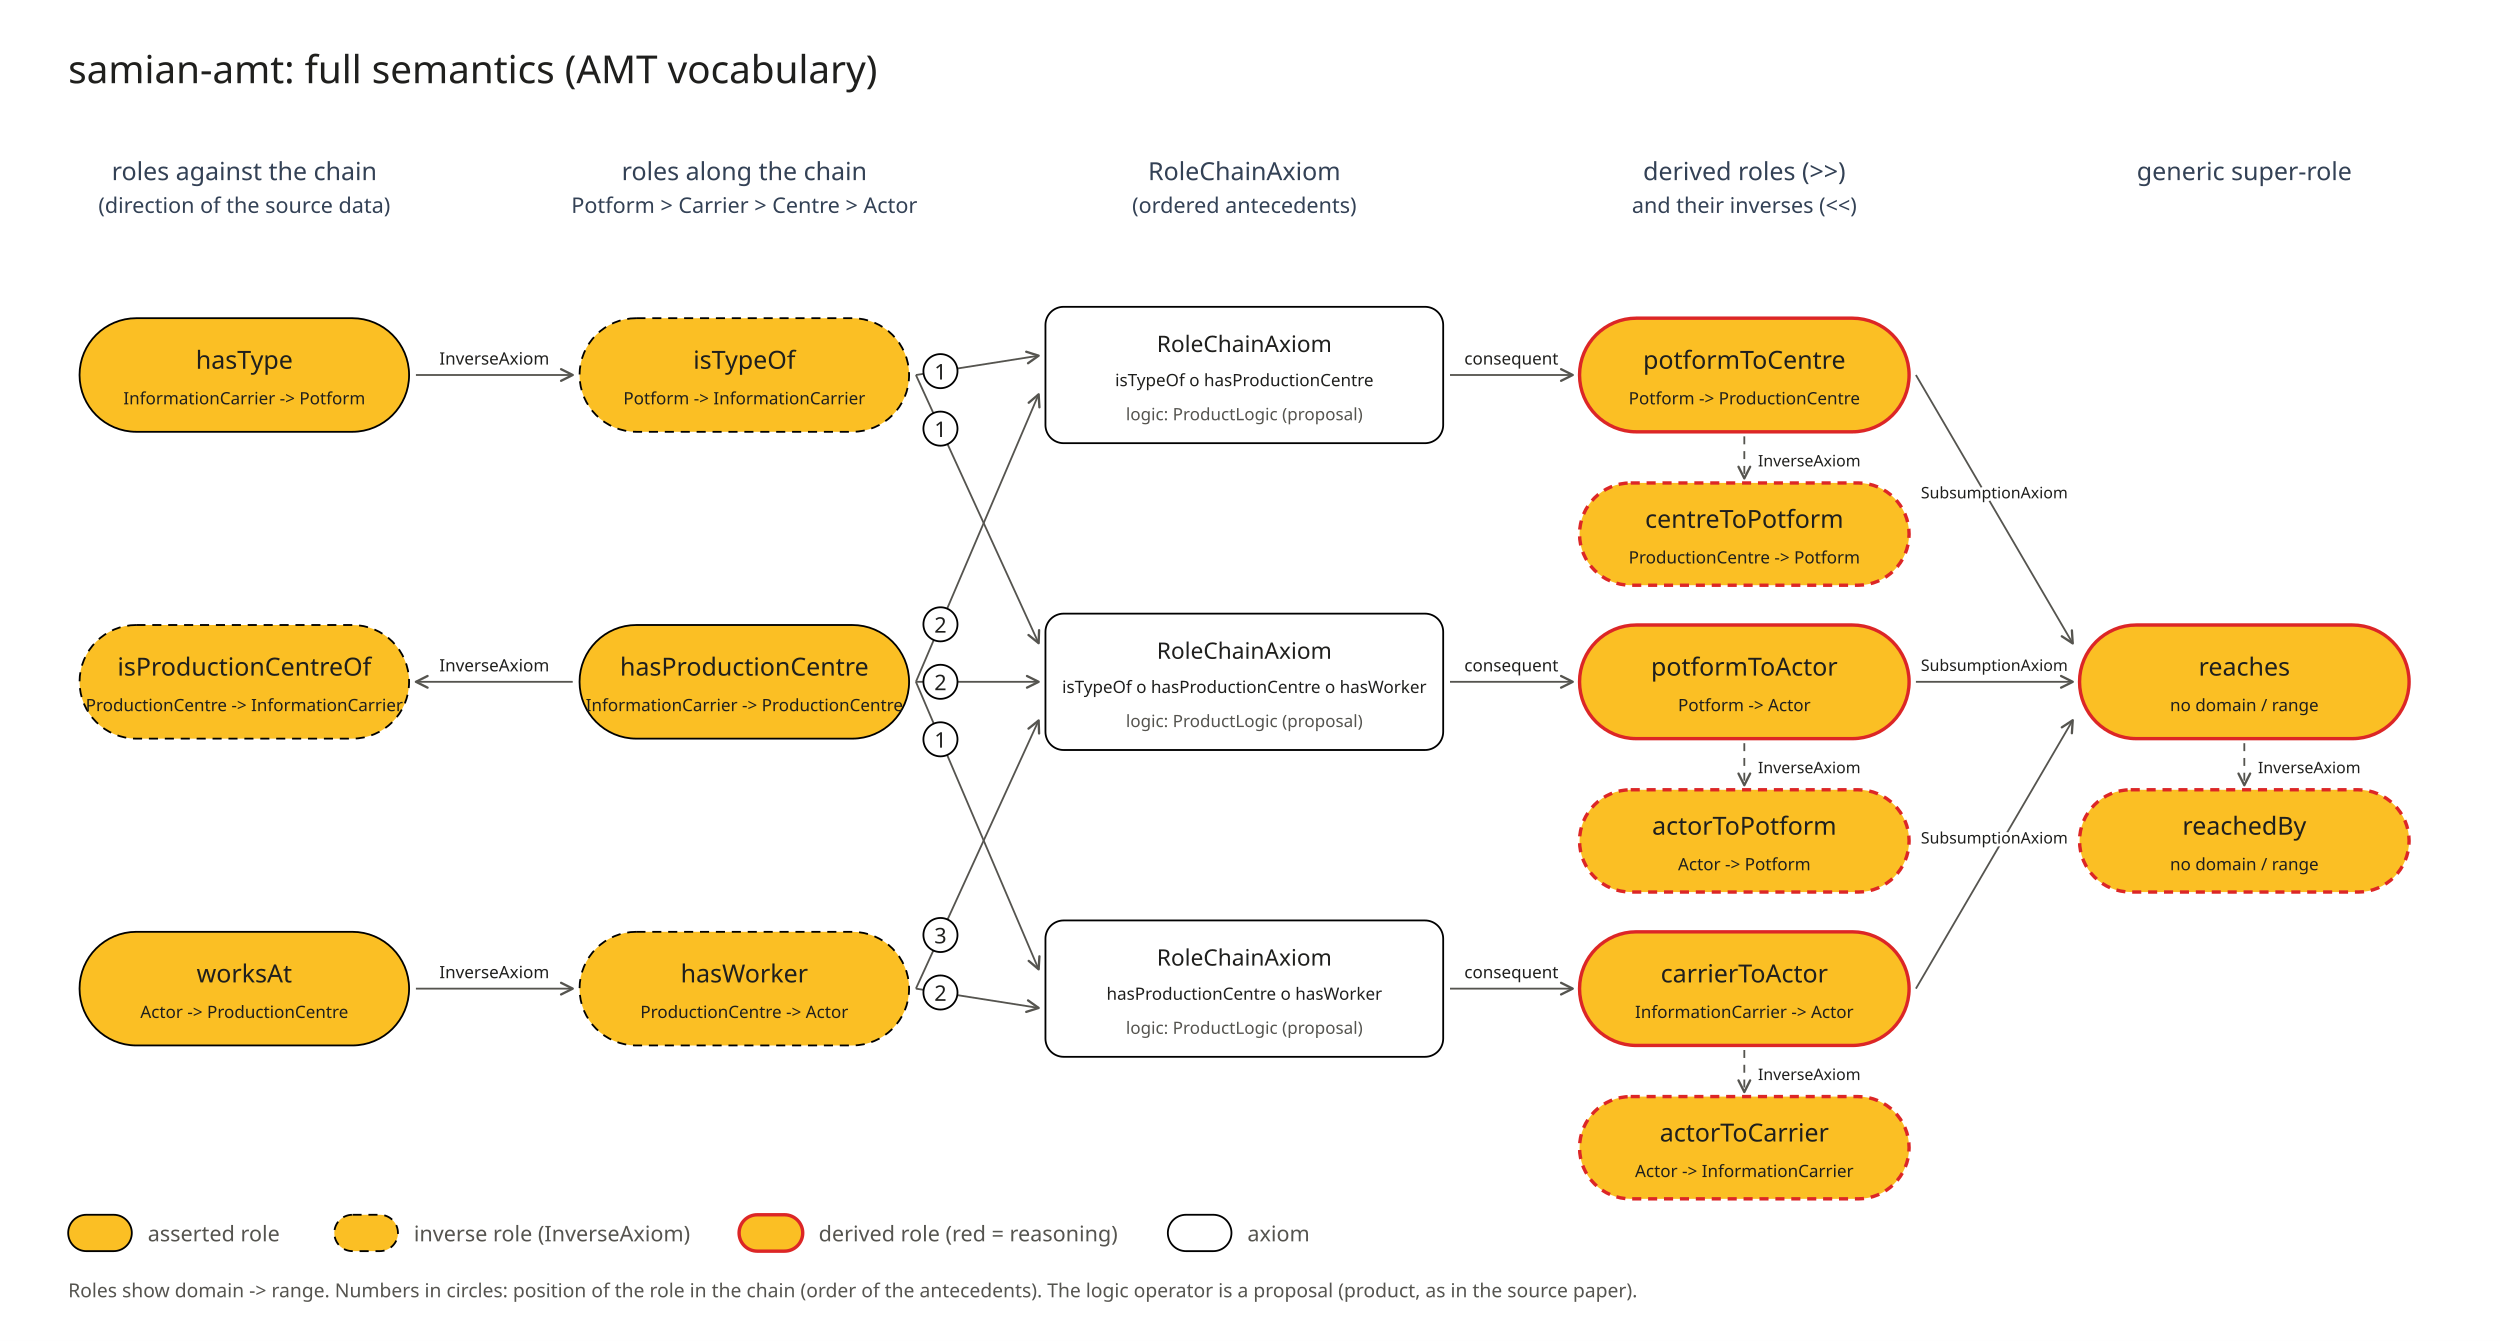
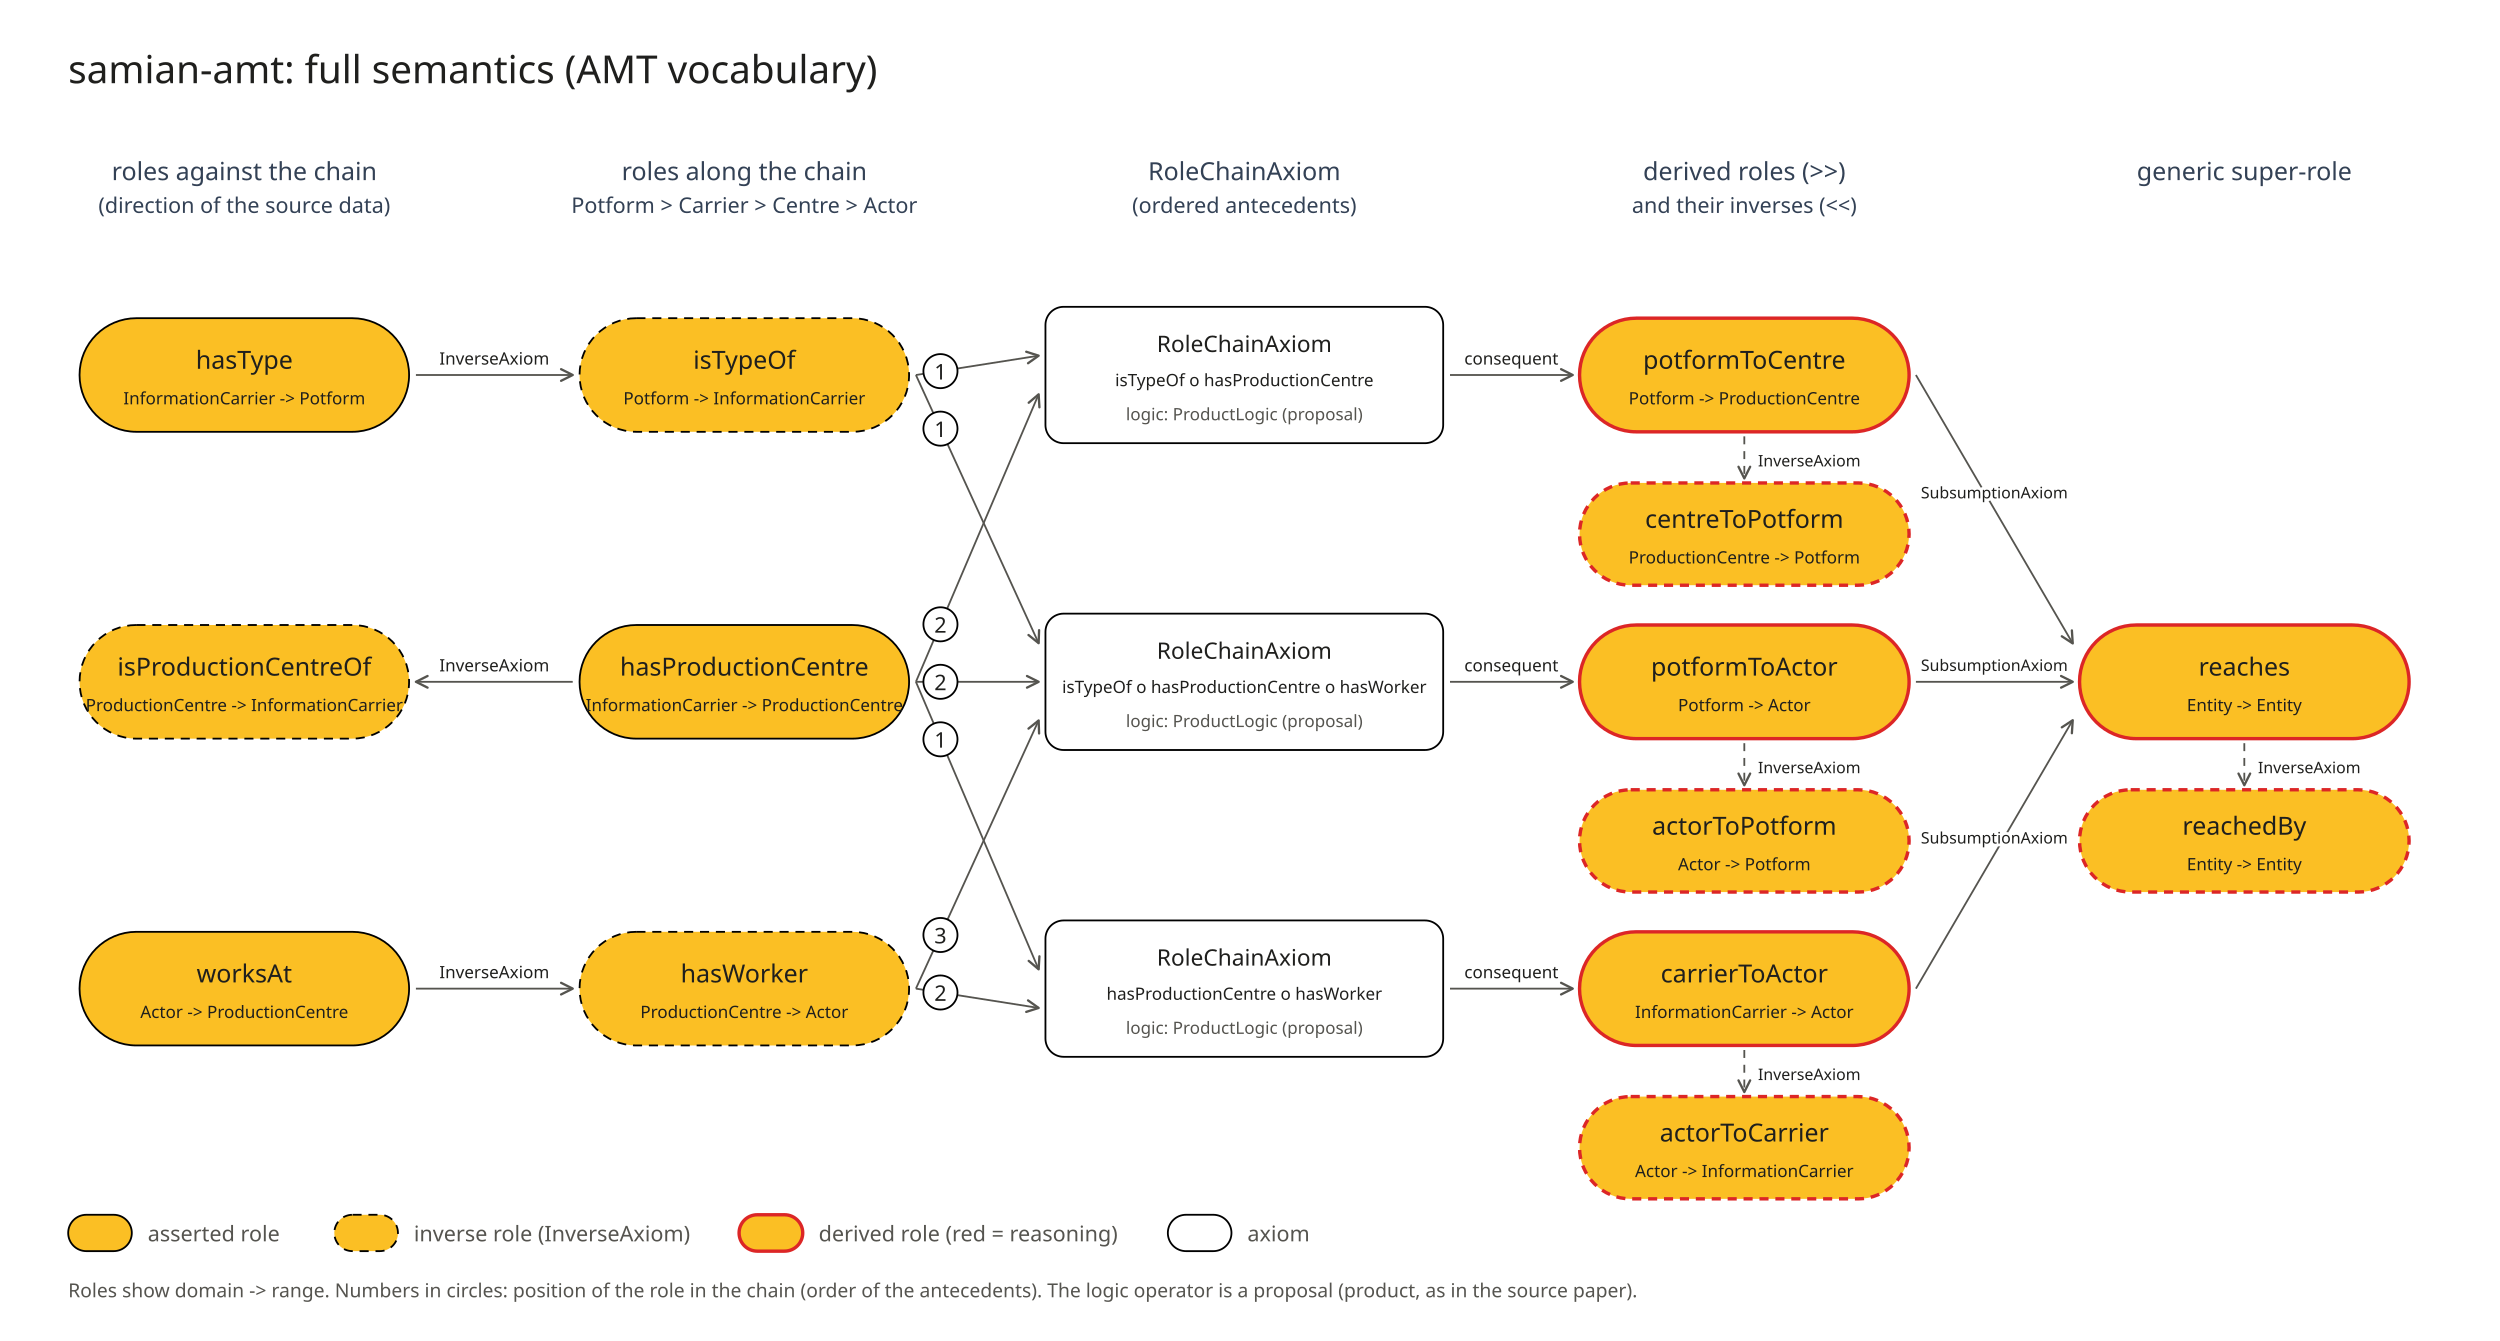
<svg xmlns="http://www.w3.org/2000/svg" width="2200" height="1180" viewBox="0 0 2200 1180" role="img">
  <rect width="2200" height="1180" fill="#ffffff" />
  <defs>
    <marker id="a" viewBox="0 0 10 10" refX="9" refY="5" markerWidth="8" markerHeight="8" orient="auto-start-reverse">
      <path d="M1 1L9 5L1 9" fill="none" stroke="#55544f" stroke-width="1.6" stroke-linecap="round" stroke-linejoin="round" />
    </marker>
  </defs>
  <defs>
    <marker id="r" viewBox="0 0 10 10" refX="9" refY="5" markerWidth="8" markerHeight="8" orient="auto-start-reverse">
      <path d="M1 1L9 5L1 9" fill="none" stroke="#dc2626" stroke-width="1.8" stroke-linecap="round" stroke-linejoin="round" />
    </marker>
  </defs>
  <text x="60" y="60" text-anchor="start" dominant-baseline="central" font-family="Fira Sans" font-size="34" font-weight="500" fill="#1f1f1d">samian-amt: full semantics (AMT vocabulary)</text>
  <text x="215" y="150" text-anchor="middle" dominant-baseline="central" font-family="Fira Sans" font-size="22" font-weight="500" fill="#334155">roles against the chain</text>
  <text x="215" y="180" text-anchor="middle" dominant-baseline="central" font-family="Fira Sans" font-size="19" fill="#334155">(direction of the source data)</text>
  <text x="655" y="150" text-anchor="middle" dominant-baseline="central" font-family="Fira Sans" font-size="22" font-weight="500" fill="#334155">roles along the chain</text>
  <text x="655" y="180" text-anchor="middle" dominant-baseline="central" font-family="Fira Sans" font-size="19" fill="#334155">Potform &gt; Carrier &gt; Centre &gt; Actor</text>
  <text x="1095" y="150" text-anchor="middle" dominant-baseline="central" font-family="Fira Sans" font-size="22" font-weight="500" fill="#334155">RoleChainAxiom</text>
  <text x="1095" y="180" text-anchor="middle" dominant-baseline="central" font-family="Fira Sans" font-size="19" fill="#334155">(ordered antecedents)</text>
  <text x="1535" y="150" text-anchor="middle" dominant-baseline="central" font-family="Fira Sans" font-size="22" font-weight="500" fill="#334155">derived roles (&gt;&gt;)</text>
  <text x="1535" y="180" text-anchor="middle" dominant-baseline="central" font-family="Fira Sans" font-size="19" fill="#334155">and their inverses (&lt;&lt;)</text>
  <text x="1975" y="150" text-anchor="middle" dominant-baseline="central" font-family="Fira Sans" font-size="22" font-weight="500" fill="#334155">generic super-role</text>
  <text x="1975" y="180" text-anchor="middle" dominant-baseline="central" font-family="Fira Sans" font-size="19" fill="#334155" />
  <rect x="70" y="550.0" width="290" height="100" rx="50.0" fill="#fbbf24" stroke="#000000" stroke-width="1.6" stroke-dasharray="8 6" />
  <text x="215" y="586" text-anchor="middle" dominant-baseline="central" font-family="Fira Sans" font-size="22" font-weight="500" fill="#1f1f1d">isProductionCentreOf</text>
  <text x="215" y="620" text-anchor="middle" dominant-baseline="central" font-family="Fira Sans" font-size="15" fill="#1f1f1d">ProductionCentre -&gt; InformationCarrier</text>
  <rect x="510" y="550.0" width="290" height="100" rx="50.0" fill="#fbbf24" stroke="#000000" stroke-width="1.6" />
  <text x="655" y="586" text-anchor="middle" dominant-baseline="central" font-family="Fira Sans" font-size="22" font-weight="500" fill="#1f1f1d">hasProductionCentre</text>
  <text x="655" y="620" text-anchor="middle" dominant-baseline="central" font-family="Fira Sans" font-size="15" fill="#1f1f1d">InformationCarrier -&gt; ProductionCentre</text>
  <path d="M504.0,600.0 L366.0,600.0" fill="none" stroke="#55544f" stroke-width="1.6" marker-end="url(#a)" />
  <text x="435.0" y="585.0" text-anchor="middle" dominant-baseline="central" font-family="Fira Sans" font-size="15" fill="#1f1f1d" stroke="#ffffff" stroke-width="5" stroke-linejoin="round" paint-order="stroke">InverseAxiom</text>
  <rect x="70" y="280.0" width="290" height="100" rx="50.0" fill="#fbbf24" stroke="#000000" stroke-width="1.6" />
  <text x="215" y="316" text-anchor="middle" dominant-baseline="central" font-family="Fira Sans" font-size="22" font-weight="500" fill="#1f1f1d">hasType</text>
  <text x="215" y="350" text-anchor="middle" dominant-baseline="central" font-family="Fira Sans" font-size="15" fill="#1f1f1d">InformationCarrier -&gt; Potform</text>
  <rect x="510" y="280.0" width="290" height="100" rx="50.0" fill="#fbbf24" stroke="#000000" stroke-width="1.6" stroke-dasharray="8 6" />
  <text x="655" y="316" text-anchor="middle" dominant-baseline="central" font-family="Fira Sans" font-size="22" font-weight="500" fill="#1f1f1d">isTypeOf</text>
  <text x="655" y="350" text-anchor="middle" dominant-baseline="central" font-family="Fira Sans" font-size="15" fill="#1f1f1d">Potform -&gt; InformationCarrier</text>
  <path d="M366.0,330.0 L504.0,330.0" fill="none" stroke="#55544f" stroke-width="1.6" marker-end="url(#a)" />
  <text x="435.0" y="315.0" text-anchor="middle" dominant-baseline="central" font-family="Fira Sans" font-size="15" fill="#1f1f1d" stroke="#ffffff" stroke-width="5" stroke-linejoin="round" paint-order="stroke">InverseAxiom</text>
  <rect x="70" y="820.0" width="290" height="100" rx="50.0" fill="#fbbf24" stroke="#000000" stroke-width="1.6" />
  <text x="215" y="856" text-anchor="middle" dominant-baseline="central" font-family="Fira Sans" font-size="22" font-weight="500" fill="#1f1f1d">worksAt</text>
  <text x="215" y="890" text-anchor="middle" dominant-baseline="central" font-family="Fira Sans" font-size="15" fill="#1f1f1d">Actor -&gt; ProductionCentre</text>
  <rect x="510" y="820.0" width="290" height="100" rx="50.0" fill="#fbbf24" stroke="#000000" stroke-width="1.6" stroke-dasharray="8 6" />
  <text x="655" y="856" text-anchor="middle" dominant-baseline="central" font-family="Fira Sans" font-size="22" font-weight="500" fill="#1f1f1d">hasWorker</text>
  <text x="655" y="890" text-anchor="middle" dominant-baseline="central" font-family="Fira Sans" font-size="15" fill="#1f1f1d">ProductionCentre -&gt; Actor</text>
  <path d="M366.0,870.0 L504.0,870.0" fill="none" stroke="#55544f" stroke-width="1.6" marker-end="url(#a)" />
  <text x="435.0" y="855.0" text-anchor="middle" dominant-baseline="central" font-family="Fira Sans" font-size="15" fill="#1f1f1d" stroke="#ffffff" stroke-width="5" stroke-linejoin="round" paint-order="stroke">InverseAxiom</text>
  <rect x="920" y="810" width="350" height="120" rx="16" fill="#ffffff" stroke="#000000" stroke-width="1.6" />
  <text x="1095" y="842" text-anchor="middle" dominant-baseline="central" font-family="Fira Sans" font-size="20" font-weight="500" fill="#1f1f1d">RoleChainAxiom</text>
  <text x="1095" y="874" text-anchor="middle" dominant-baseline="central" font-family="Fira Sans" font-size="15" fill="#1f1f1d">hasProductionCentre o hasWorker</text>
  <text x="1095" y="904" text-anchor="middle" dominant-baseline="central" font-family="Fira Sans" font-size="15" fill="#55544f">logic: ProductLogic (proposal)</text>
  <path d="M806.0,600.0 L914.0,853.0" fill="none" stroke="#55544f" stroke-width="1.6" marker-end="url(#a)" />
  <circle cx="827.6" cy="650.6" r="15" fill="#ffffff" stroke="#000000" stroke-width="1.6" />
  <text x="827.6" y="650.6" text-anchor="middle" dominant-baseline="central" font-family="Fira Sans" font-size="19" font-weight="500" fill="#1f1f1d">1</text>
  <path d="M806.0,870.0 L914.0,887.0" fill="none" stroke="#55544f" stroke-width="1.6" marker-end="url(#a)" />
  <circle cx="827.6" cy="873.4" r="15" fill="#ffffff" stroke="#000000" stroke-width="1.6" />
  <text x="827.6" y="873.4" text-anchor="middle" dominant-baseline="central" font-family="Fira Sans" font-size="19" font-weight="500" fill="#1f1f1d">2</text>
  <rect x="1390" y="820.0" width="290" height="100" rx="50.0" fill="#fbbf24" stroke="#dc2626" stroke-width="3" />
  <text x="1535" y="856" text-anchor="middle" dominant-baseline="central" font-family="Fira Sans" font-size="22" font-weight="500" fill="#1f1f1d">carrierToActor</text>
  <text x="1535" y="890" text-anchor="middle" dominant-baseline="central" font-family="Fira Sans" font-size="15" fill="#1f1f1d">InformationCarrier -&gt; Actor</text>
  <path d="M1276.0,870.0 L1384.0,870.0" fill="none" stroke="#55544f" stroke-width="1.6" marker-end="url(#a)" />
  <text x="1330.0" y="855.0" text-anchor="middle" dominant-baseline="central" font-family="Fira Sans" font-size="15" fill="#1f1f1d" stroke="#ffffff" stroke-width="5" stroke-linejoin="round" paint-order="stroke">consequent</text>
  <rect x="920" y="540" width="350" height="120" rx="16" fill="#ffffff" stroke="#000000" stroke-width="1.6" />
  <text x="1095" y="572" text-anchor="middle" dominant-baseline="central" font-family="Fira Sans" font-size="20" font-weight="500" fill="#1f1f1d">RoleChainAxiom</text>
  <text x="1095" y="604" text-anchor="middle" dominant-baseline="central" font-family="Fira Sans" font-size="15" fill="#1f1f1d">isTypeOf o hasProductionCentre o hasWorker</text>
  <text x="1095" y="634" text-anchor="middle" dominant-baseline="central" font-family="Fira Sans" font-size="15" fill="#55544f">logic: ProductLogic (proposal)</text>
  <path d="M806.0,330.0 L914.0,566.0" fill="none" stroke="#55544f" stroke-width="1.6" marker-end="url(#a)" />
  <circle cx="827.6" cy="377.2" r="15" fill="#ffffff" stroke="#000000" stroke-width="1.6" />
  <text x="827.6" y="377.2" text-anchor="middle" dominant-baseline="central" font-family="Fira Sans" font-size="19" font-weight="500" fill="#1f1f1d">1</text>
  <path d="M806.0,600.0 L914.0,600.0" fill="none" stroke="#55544f" stroke-width="1.6" marker-end="url(#a)" />
  <circle cx="827.6" cy="600.0" r="15" fill="#ffffff" stroke="#000000" stroke-width="1.6" />
  <text x="827.6" y="600.0" text-anchor="middle" dominant-baseline="central" font-family="Fira Sans" font-size="19" font-weight="500" fill="#1f1f1d">2</text>
  <path d="M806.0,870.0 L914.0,634.0" fill="none" stroke="#55544f" stroke-width="1.6" marker-end="url(#a)" />
  <circle cx="827.6" cy="822.8" r="15" fill="#ffffff" stroke="#000000" stroke-width="1.6" />
  <text x="827.6" y="822.8" text-anchor="middle" dominant-baseline="central" font-family="Fira Sans" font-size="19" font-weight="500" fill="#1f1f1d">3</text>
  <rect x="1390" y="550.0" width="290" height="100" rx="50.0" fill="#fbbf24" stroke="#dc2626" stroke-width="3" />
  <text x="1535" y="586" text-anchor="middle" dominant-baseline="central" font-family="Fira Sans" font-size="22" font-weight="500" fill="#1f1f1d">potformToActor</text>
  <text x="1535" y="620" text-anchor="middle" dominant-baseline="central" font-family="Fira Sans" font-size="15" fill="#1f1f1d">Potform -&gt; Actor</text>
  <path d="M1276.0,600.0 L1384.0,600.0" fill="none" stroke="#55544f" stroke-width="1.6" marker-end="url(#a)" />
  <text x="1330.0" y="585.0" text-anchor="middle" dominant-baseline="central" font-family="Fira Sans" font-size="15" fill="#1f1f1d" stroke="#ffffff" stroke-width="5" stroke-linejoin="round" paint-order="stroke">consequent</text>
  <rect x="920" y="270" width="350" height="120" rx="16" fill="#ffffff" stroke="#000000" stroke-width="1.6" />
  <text x="1095" y="302" text-anchor="middle" dominant-baseline="central" font-family="Fira Sans" font-size="20" font-weight="500" fill="#1f1f1d">RoleChainAxiom</text>
  <text x="1095" y="334" text-anchor="middle" dominant-baseline="central" font-family="Fira Sans" font-size="15" fill="#1f1f1d">isTypeOf o hasProductionCentre</text>
  <text x="1095" y="364" text-anchor="middle" dominant-baseline="central" font-family="Fira Sans" font-size="15" fill="#55544f">logic: ProductLogic (proposal)</text>
  <path d="M806.0,330.0 L914.0,313.0" fill="none" stroke="#55544f" stroke-width="1.6" marker-end="url(#a)" />
  <circle cx="827.6" cy="326.6" r="15" fill="#ffffff" stroke="#000000" stroke-width="1.6" />
  <text x="827.6" y="326.6" text-anchor="middle" dominant-baseline="central" font-family="Fira Sans" font-size="19" font-weight="500" fill="#1f1f1d">1</text>
  <path d="M806.0,600.0 L914.0,347.0" fill="none" stroke="#55544f" stroke-width="1.6" marker-end="url(#a)" />
  <circle cx="827.6" cy="549.4" r="15" fill="#ffffff" stroke="#000000" stroke-width="1.6" />
  <text x="827.6" y="549.4" text-anchor="middle" dominant-baseline="central" font-family="Fira Sans" font-size="19" font-weight="500" fill="#1f1f1d">2</text>
  <rect x="1390" y="280.0" width="290" height="100" rx="50.0" fill="#fbbf24" stroke="#dc2626" stroke-width="3" />
  <text x="1535" y="316" text-anchor="middle" dominant-baseline="central" font-family="Fira Sans" font-size="22" font-weight="500" fill="#1f1f1d">potformToCentre</text>
  <text x="1535" y="350" text-anchor="middle" dominant-baseline="central" font-family="Fira Sans" font-size="15" fill="#1f1f1d">Potform -&gt; ProductionCentre</text>
  <path d="M1276.0,330.0 L1384.0,330.0" fill="none" stroke="#55544f" stroke-width="1.6" marker-end="url(#a)" />
  <text x="1330.0" y="315.0" text-anchor="middle" dominant-baseline="central" font-family="Fira Sans" font-size="15" fill="#1f1f1d" stroke="#ffffff" stroke-width="5" stroke-linejoin="round" paint-order="stroke">consequent</text>
  <rect x="1830" y="550.0" width="290" height="100" rx="50.0" fill="#fbbf24" stroke="#dc2626" stroke-width="3" />
  <text x="1975" y="586" text-anchor="middle" dominant-baseline="central" font-family="Fira Sans" font-size="22" font-weight="500" fill="#1f1f1d">reaches</text>
-   <text x="1975" y="620" text-anchor="middle" dominant-baseline="central" font-family="Fira Sans" font-size="15" fill="#1f1f1d">no domain / range</text>
+   <text x="1975" y="620" text-anchor="middle" dominant-baseline="central" font-family="Fira Sans" font-size="15" fill="#1f1f1d">Entity -&gt; Entity</text>
  <path d="M1686.0,870.0 L1824.0,633.8" fill="none" stroke="#55544f" stroke-width="1.6" marker-end="url(#a)" />
  <text x="1755.0" y="736.875" text-anchor="middle" dominant-baseline="central" font-family="Fira Sans" font-size="14" fill="#1f1f1d" stroke="#ffffff" stroke-width="5" stroke-linejoin="round" paint-order="stroke">SubsumptionAxiom</text>
  <path d="M1686.0,600.0 L1824.0,600.0" fill="none" stroke="#55544f" stroke-width="1.6" marker-end="url(#a)" />
  <text x="1755.0" y="585.0" text-anchor="middle" dominant-baseline="central" font-family="Fira Sans" font-size="14" fill="#1f1f1d" stroke="#ffffff" stroke-width="5" stroke-linejoin="round" paint-order="stroke">SubsumptionAxiom</text>
  <path d="M1686.0,330.0 L1824.0,566.2" fill="none" stroke="#55544f" stroke-width="1.6" marker-end="url(#a)" />
  <text x="1755.0" y="433.125" text-anchor="middle" dominant-baseline="central" font-family="Fira Sans" font-size="14" fill="#1f1f1d" stroke="#ffffff" stroke-width="5" stroke-linejoin="round" paint-order="stroke">SubsumptionAxiom</text>
  <rect x="1390" y="965.0" width="290" height="90" rx="45.0" fill="#fbbf24" stroke="#dc2626" stroke-width="3" stroke-dasharray="8 6" />
  <text x="1535" y="996" text-anchor="middle" dominant-baseline="central" font-family="Fira Sans" font-size="22" font-weight="500" fill="#1f1f1d">actorToCarrier</text>
  <text x="1535" y="1030" text-anchor="middle" dominant-baseline="central" font-family="Fira Sans" font-size="15" fill="#1f1f1d">Actor -&gt; InformationCarrier</text>
  <path d="M1535.0,924.0 L1535.0,961.0" fill="none" stroke="#55544f" stroke-width="1.6" stroke-dasharray="7 6" marker-end="url(#a)" />
  <text x="1547" y="945.0" text-anchor="start" dominant-baseline="central" font-family="Fira Sans" font-size="14" fill="#1f1f1d">InverseAxiom</text>
  <rect x="1390" y="695.0" width="290" height="90" rx="45.0" fill="#fbbf24" stroke="#dc2626" stroke-width="3" stroke-dasharray="8 6" />
  <text x="1535" y="726" text-anchor="middle" dominant-baseline="central" font-family="Fira Sans" font-size="22" font-weight="500" fill="#1f1f1d">actorToPotform</text>
  <text x="1535" y="760" text-anchor="middle" dominant-baseline="central" font-family="Fira Sans" font-size="15" fill="#1f1f1d">Actor -&gt; Potform</text>
  <path d="M1535.0,654.0 L1535.0,691.0" fill="none" stroke="#55544f" stroke-width="1.6" stroke-dasharray="7 6" marker-end="url(#a)" />
  <text x="1547" y="675.0" text-anchor="start" dominant-baseline="central" font-family="Fira Sans" font-size="14" fill="#1f1f1d">InverseAxiom</text>
  <rect x="1390" y="425.0" width="290" height="90" rx="45.0" fill="#fbbf24" stroke="#dc2626" stroke-width="3" stroke-dasharray="8 6" />
  <text x="1535" y="456" text-anchor="middle" dominant-baseline="central" font-family="Fira Sans" font-size="22" font-weight="500" fill="#1f1f1d">centreToPotform</text>
  <text x="1535" y="490" text-anchor="middle" dominant-baseline="central" font-family="Fira Sans" font-size="15" fill="#1f1f1d">ProductionCentre -&gt; Potform</text>
  <path d="M1535.0,384.0 L1535.0,421.0" fill="none" stroke="#55544f" stroke-width="1.6" stroke-dasharray="7 6" marker-end="url(#a)" />
  <text x="1547" y="405.0" text-anchor="start" dominant-baseline="central" font-family="Fira Sans" font-size="14" fill="#1f1f1d">InverseAxiom</text>
  <rect x="1830" y="695.0" width="290" height="90" rx="45.0" fill="#fbbf24" stroke="#dc2626" stroke-width="3" stroke-dasharray="8 6" />
  <text x="1975" y="726" text-anchor="middle" dominant-baseline="central" font-family="Fira Sans" font-size="22" font-weight="500" fill="#1f1f1d">reachedBy</text>
-   <text x="1975" y="760" text-anchor="middle" dominant-baseline="central" font-family="Fira Sans" font-size="15" fill="#1f1f1d">no domain / range</text>
+   <text x="1975" y="760" text-anchor="middle" dominant-baseline="central" font-family="Fira Sans" font-size="15" fill="#1f1f1d">Entity -&gt; Entity</text>
  <path d="M1975.0,654.0 L1975.0,691.0" fill="none" stroke="#55544f" stroke-width="1.6" stroke-dasharray="7 6" marker-end="url(#a)" />
  <text x="1987" y="675.0" text-anchor="start" dominant-baseline="central" font-family="Fira Sans" font-size="14" fill="#1f1f1d">InverseAxiom</text>
  <rect x="60" y="1069" width="56" height="32" rx="16" fill="#fbbf24" stroke="#000000" stroke-width="1.6" />
  <text x="130" y="1085" text-anchor="start" dominant-baseline="central" font-family="Fira Sans" font-size="19" fill="#55544f">asserted role</text>
  <rect x="294.2" y="1069" width="56" height="32" rx="16" fill="#fbbf24" stroke="#000000" stroke-width="1.6" stroke-dasharray="8 6" />
  <text x="364.2" y="1085" text-anchor="start" dominant-baseline="central" font-family="Fira Sans" font-size="19" fill="#55544f">inverse role (InverseAxiom)</text>
  <rect x="650.4" y="1069" width="56" height="32" rx="16" fill="#fbbf24" stroke="#dc2626" stroke-width="3" />
  <text x="720.4" y="1085" text-anchor="start" dominant-baseline="central" font-family="Fira Sans" font-size="19" fill="#55544f">derived role (red = reasoning)</text>
  <rect x="1027.7" y="1069" width="56" height="32" rx="16" fill="#ffffff" stroke="#000000" stroke-width="1.6" />
  <text x="1097.7" y="1085" text-anchor="start" dominant-baseline="central" font-family="Fira Sans" font-size="19" fill="#55544f">axiom</text>
  <text x="60" y="1135" text-anchor="start" dominant-baseline="central" font-family="Fira Sans" font-size="17" fill="#55544f">Roles show domain -&gt; range. Numbers in circles: position of the role in the chain (order of the antecedents). The logic operator is a proposal (product, as in the source paper).</text>
</svg>
